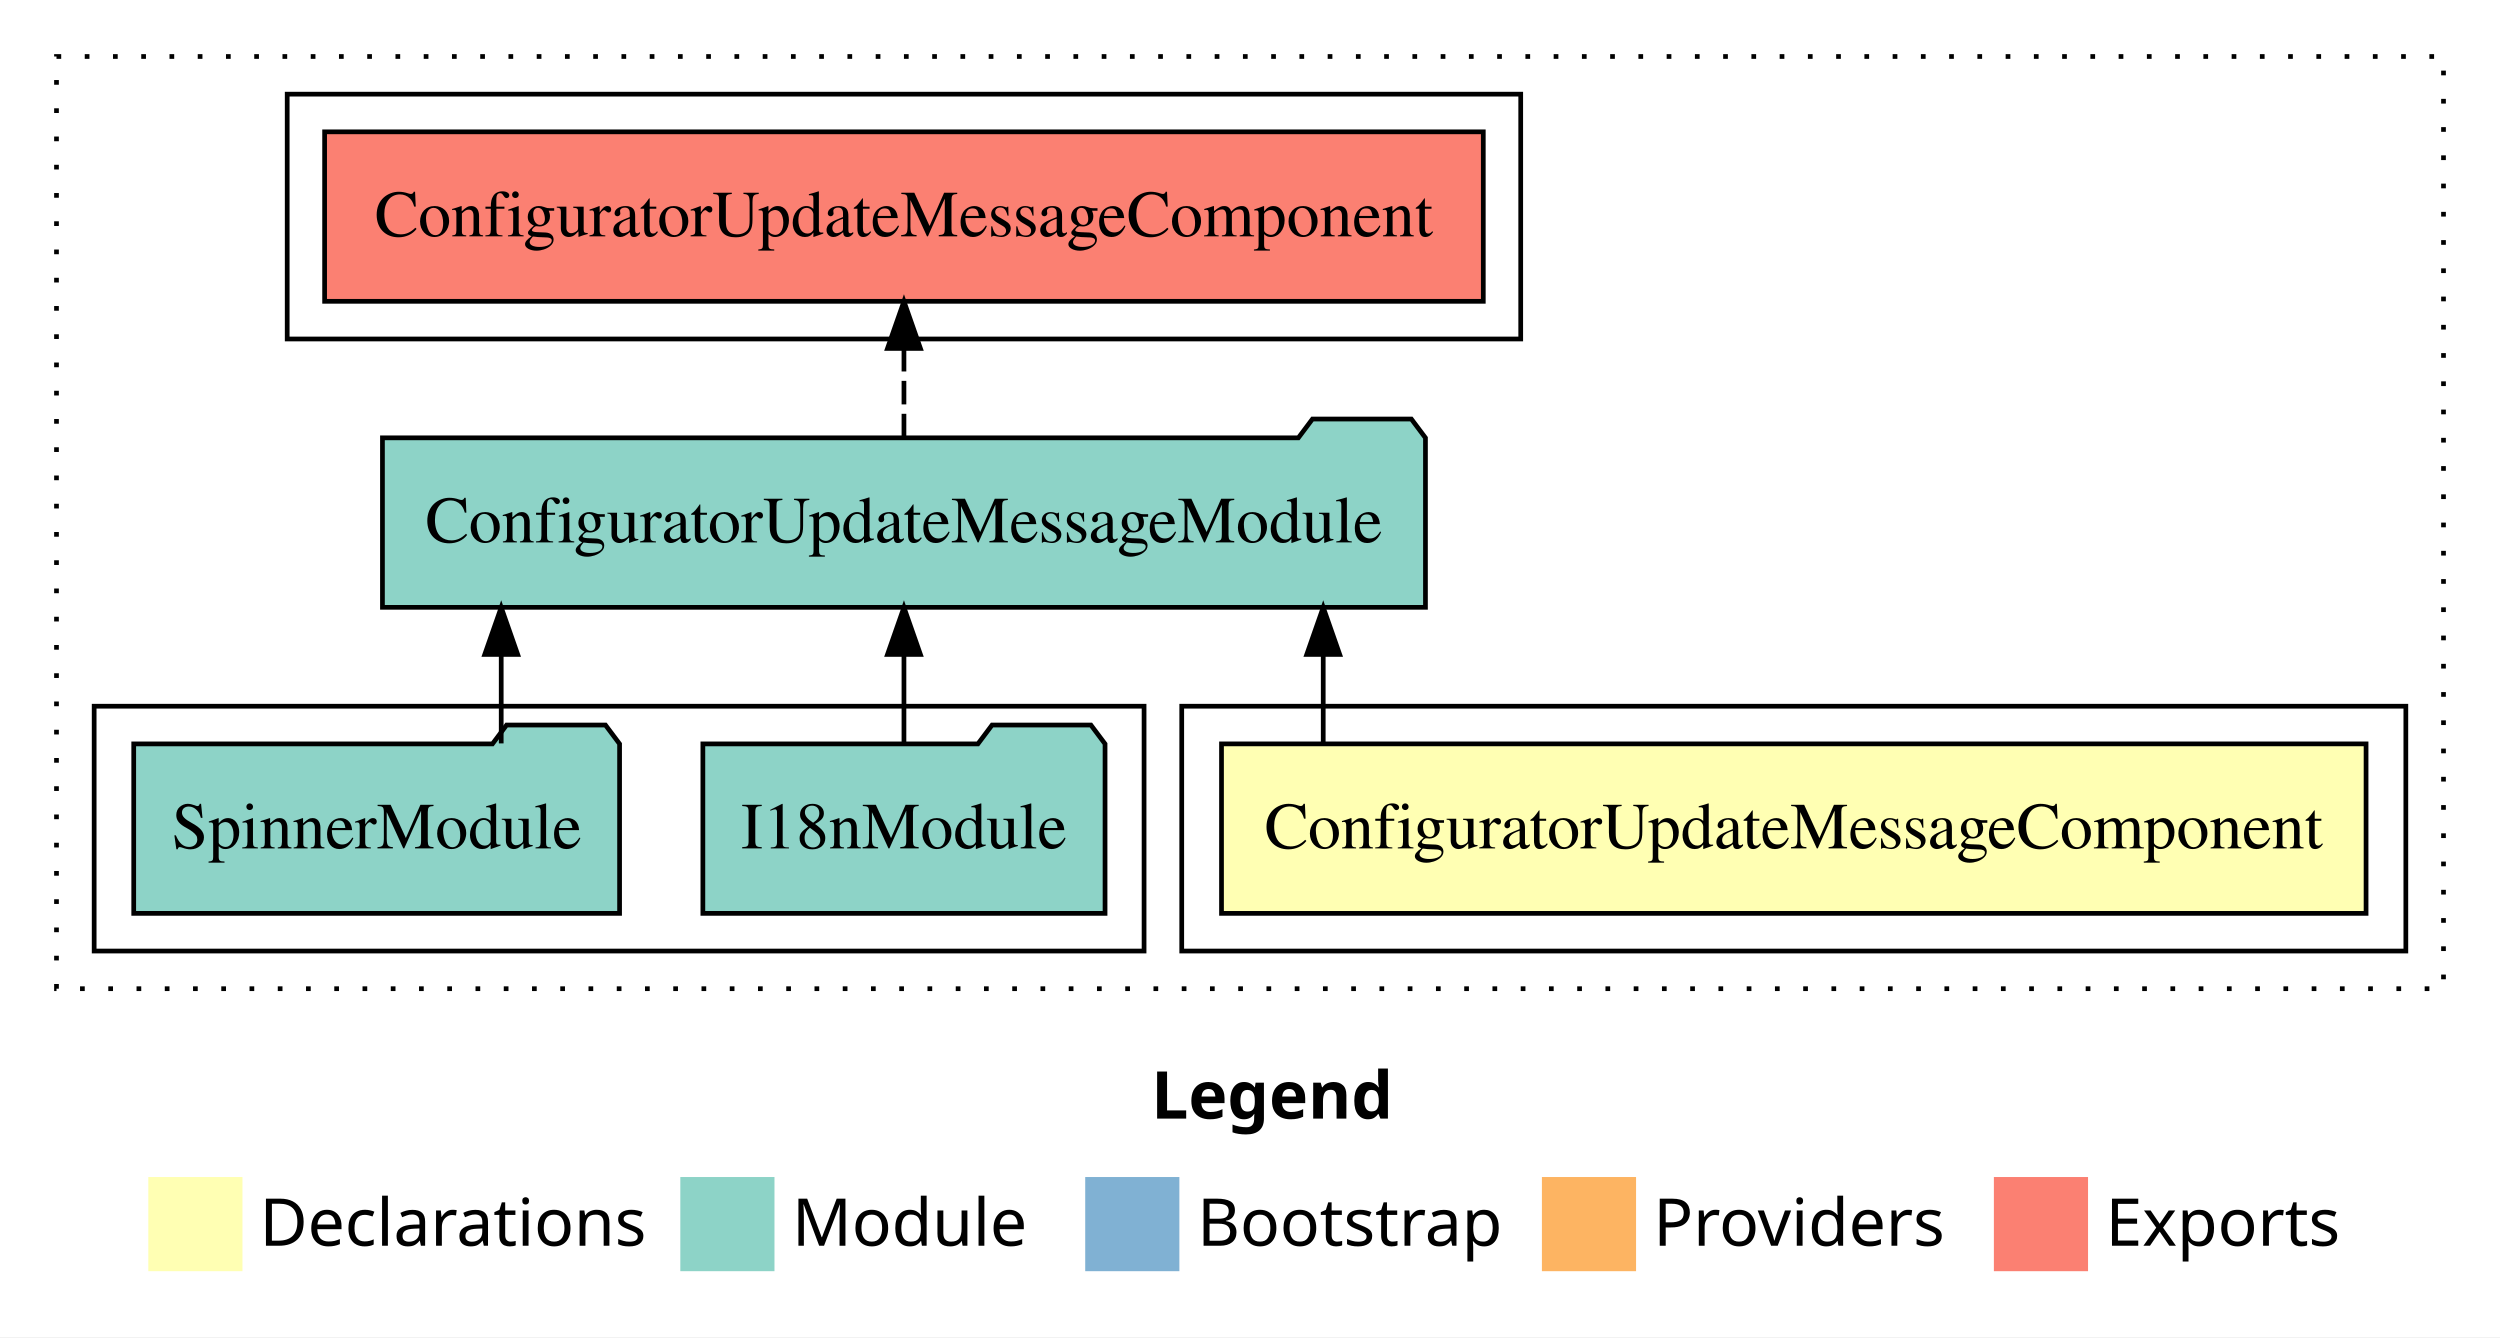
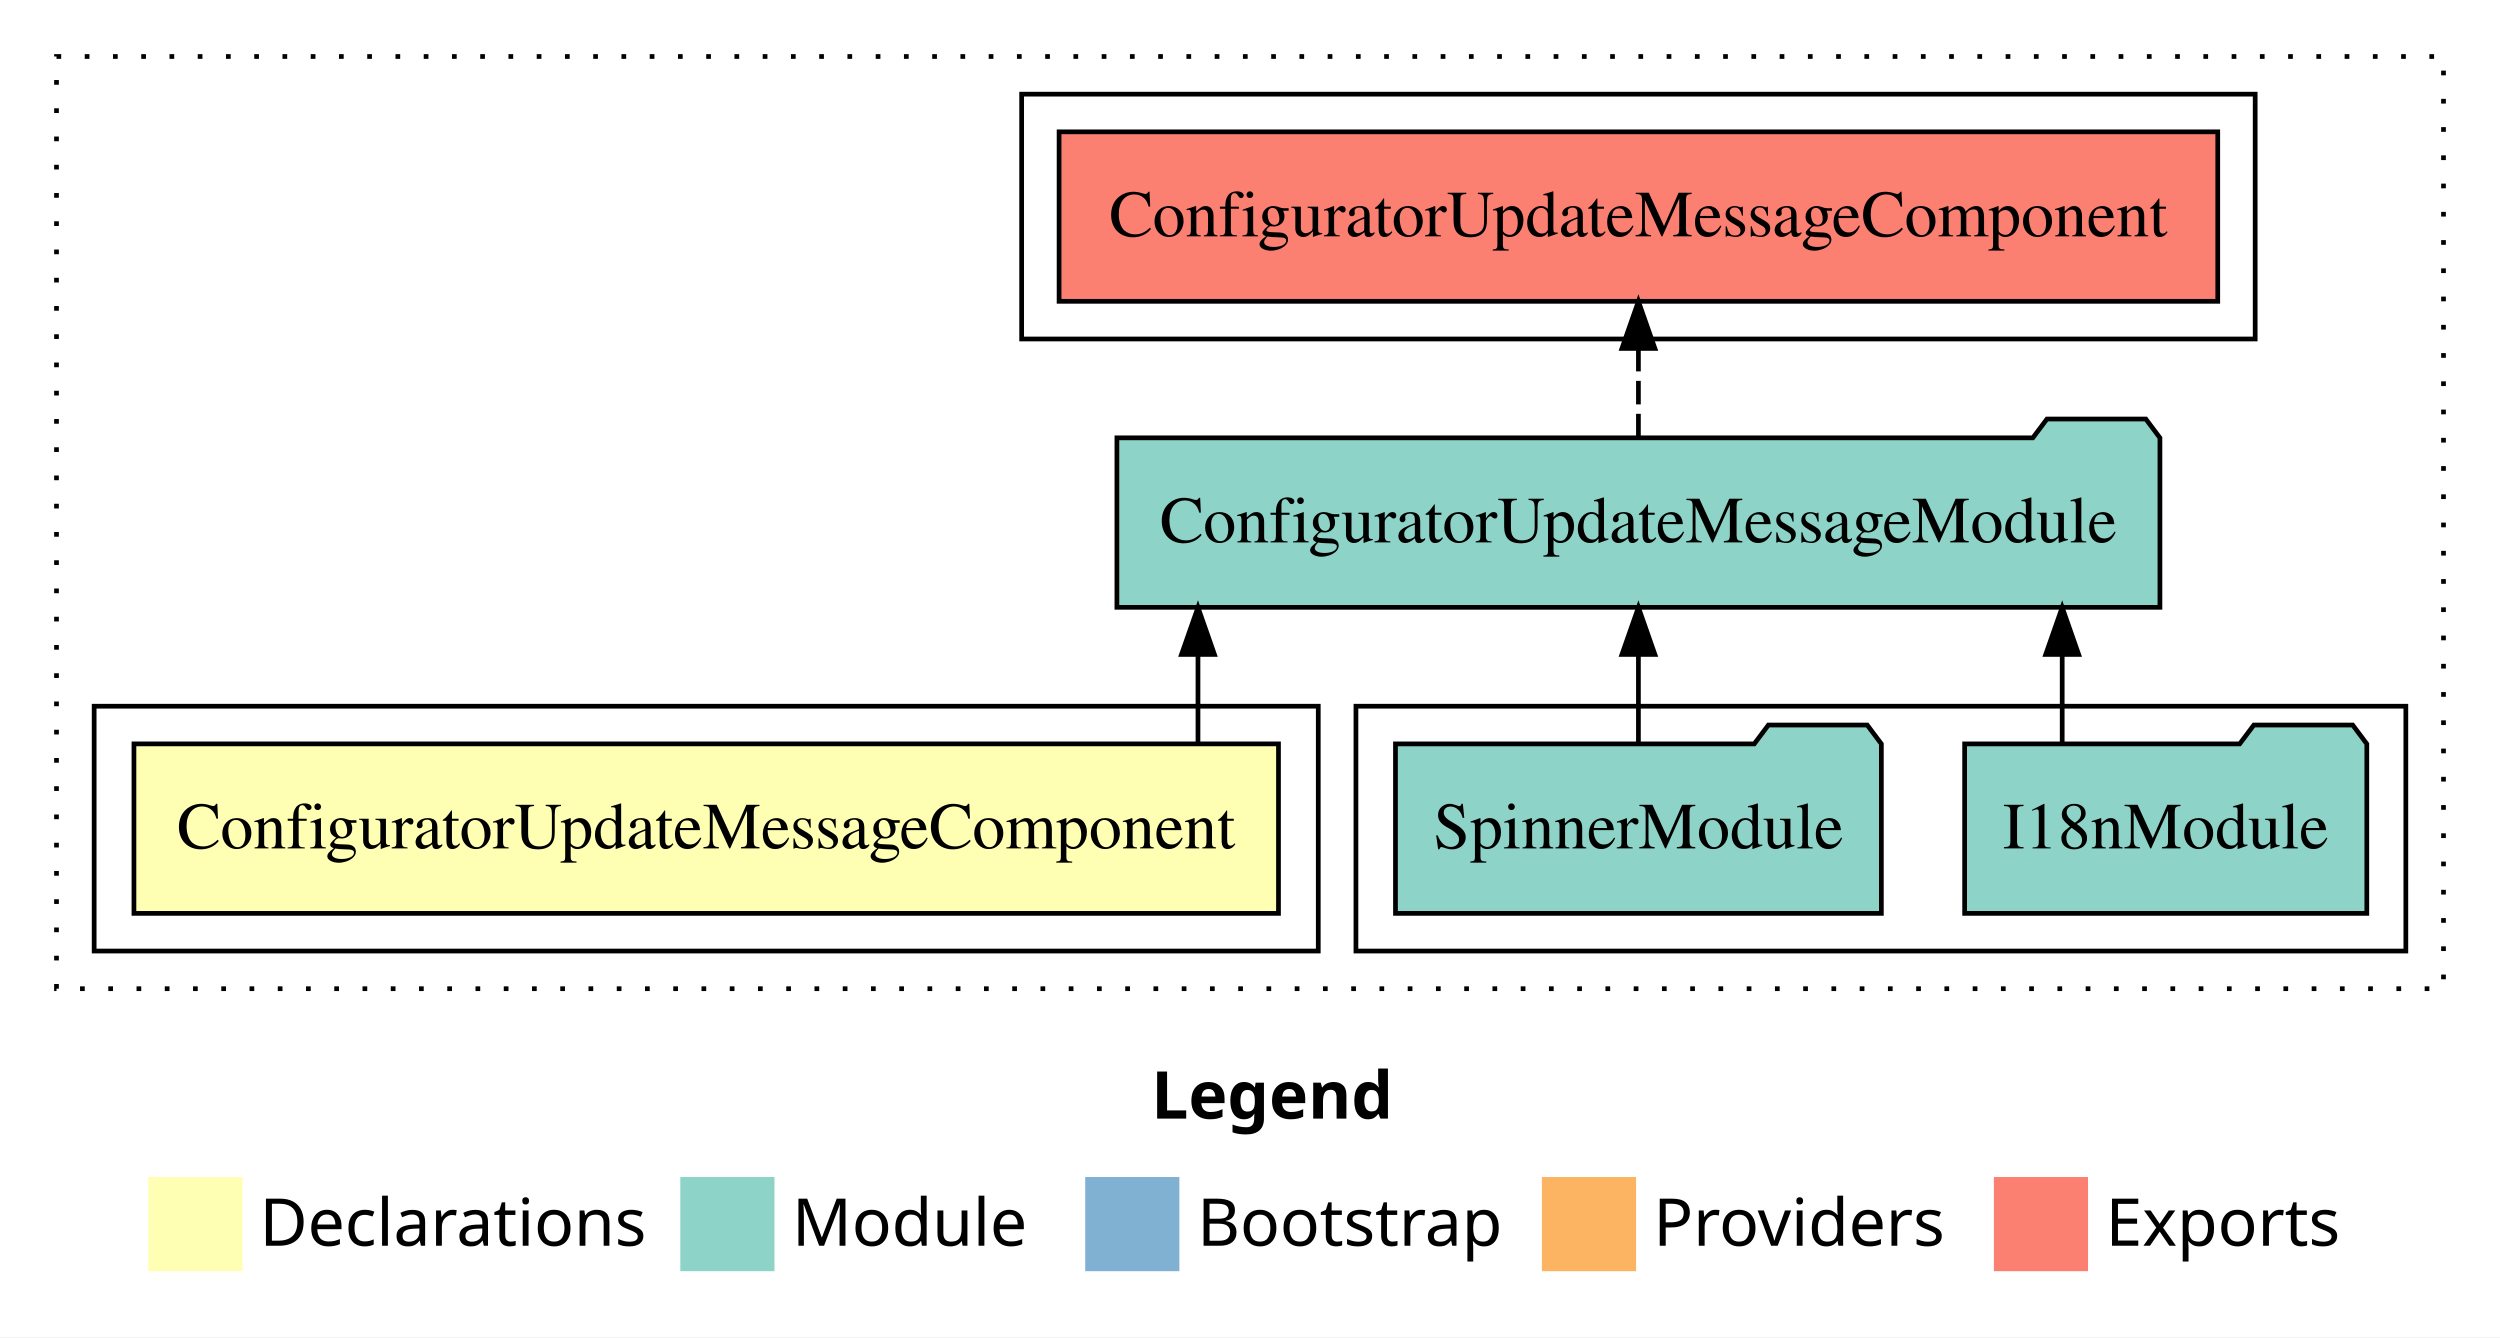
<svg xmlns="http://www.w3.org/2000/svg" width="531pt" height="284pt" viewBox="0.00 0.00 531.00 284.00">
  <g id="graph0" class="graph" transform="scale(1 1) rotate(0) translate(4 280)">
-     <polygon fill="#ffffff" stroke="transparent" points="-4,4 -4,-280 527,-280 527,4 -4,4" />
-     <text text-anchor="start" x="240.509" y="-42.4" font-family="sans-serif" font-weight="bold" font-size="14.00" fill="#000000">Legend</text>
+     <polygon fill="white" stroke="transparent" points="-4,4 -4,-280 527,-280 527,4 -4,4" />
+     <text text-anchor="start" x="240.51" y="-42.4" font-family="sans-serif" font-weight="bold" font-size="14.00">Legend</text>
    <polygon fill="#ffffb3" stroke="transparent" points="27.5,-10 27.5,-30 47.5,-30 47.5,-10 27.5,-10" />
-     <text text-anchor="start" x="51.129" y="-15.4" font-family="sans-serif" font-size="14.00" fill="#000000">  Declarations</text>
+     <text text-anchor="start" x="51.13" y="-15.4" font-family="sans-serif" font-size="14.00">  Declarations</text>
    <polygon fill="#8dd3c7" stroke="transparent" points="140.5,-10 140.5,-30 160.5,-30 160.5,-10 140.5,-10" />
-     <text text-anchor="start" x="164.225" y="-15.4" font-family="sans-serif" font-size="14.00" fill="#000000">  Module</text>
+     <text text-anchor="start" x="164.23" y="-15.4" font-family="sans-serif" font-size="14.00">  Module</text>
    <polygon fill="#80b1d3" stroke="transparent" points="226.5,-10 226.5,-30 246.5,-30 246.5,-10 226.5,-10" />
-     <text text-anchor="start" x="250.281" y="-15.4" font-family="sans-serif" font-size="14.00" fill="#000000">  Bootstrap</text>
+     <text text-anchor="start" x="250.28" y="-15.4" font-family="sans-serif" font-size="14.00">  Bootstrap</text>
    <polygon fill="#fdb462" stroke="transparent" points="323.5,-10 323.5,-30 343.5,-30 343.5,-10 323.5,-10" />
-     <text text-anchor="start" x="347.173" y="-15.4" font-family="sans-serif" font-size="14.00" fill="#000000">  Providers</text>
+     <text text-anchor="start" x="347.17" y="-15.4" font-family="sans-serif" font-size="14.00">  Providers</text>
    <polygon fill="#fb8072" stroke="transparent" points="419.5,-10 419.5,-30 439.5,-30 439.5,-10 419.5,-10" />
-     <text text-anchor="start" x="443.226" y="-15.4" font-family="sans-serif" font-size="14.00" fill="#000000">  Exports</text>
+     <text text-anchor="start" x="443.23" y="-15.4" font-family="sans-serif" font-size="14.00">  Exports</text>
    <g id="clust1" class="cluster">
-       <polygon fill="none" stroke="#000000" stroke-dasharray="1,5" points="8,-70 8,-268 515,-268 515,-70 8,-70" />
+       <polygon fill="none" stroke="black" stroke-dasharray="1,5" points="8,-70 8,-268 515,-268 515,-70 8,-70" />
+     </g>
+     <g id="clust4" class="cluster">
+       <polygon fill="none" stroke="black" points="284,-78 284,-130 507,-130 507,-78 284,-78" />
+     </g>
+     <g id="clust5" class="cluster">
+       <polygon fill="none" stroke="black" points="213,-208 213,-260 475,-260 475,-208 213,-208" />
    </g>
    <g id="clust2" class="cluster">
-       <polygon fill="none" stroke="#000000" points="247,-78 247,-130 507,-130 507,-78 247,-78" />
-     </g>
-     <g id="clust4" class="cluster">
-       <polygon fill="none" stroke="#000000" points="16,-78 16,-130 239,-130 239,-78 16,-78" />
-     </g>
-     <g id="clust5" class="cluster">
-       <polygon fill="none" stroke="#000000" points="57,-208 57,-260 319,-260 319,-208 57,-208" />
+       <polygon fill="none" stroke="black" points="16,-78 16,-130 276,-130 276,-78 16,-78" />
    </g>
    <g id="node1" class="node">
-       <polygon fill="#ffffb3" stroke="#000000" points="498.551,-122 255.449,-122 255.449,-86 498.551,-86 498.551,-122" />
-       <text text-anchor="middle" x="377" y="-99.8" font-family="Times,serif" font-size="14.00" fill="#000000">ConfiguratorUpdateMessageComponent</text>
+       <polygon fill="#ffffb3" stroke="black" points="267.55,-122 24.45,-122 24.45,-86 267.55,-86 267.55,-122" />
+       <text text-anchor="middle" x="146" y="-99.8" font-family="Times,serif" font-size="14.00">ConfiguratorUpdateMessageComponent</text>
    </g>
    <g id="node2" class="node">
-       <polygon fill="#8dd3c7" stroke="#000000" points="298.768,-187 295.768,-191 274.768,-191 271.768,-187 77.232,-187 77.232,-151 298.768,-151 298.768,-187" />
-       <text text-anchor="middle" x="188" y="-164.8" font-family="Times,serif" font-size="14.00" fill="#000000">ConfiguratorUpdateMessageModule</text>
+       <polygon fill="#8dd3c7" stroke="black" points="454.77,-187 451.77,-191 430.77,-191 427.77,-187 233.23,-187 233.23,-151 454.77,-151 454.77,-187" />
+       <text text-anchor="middle" x="344" y="-164.8" font-family="Times,serif" font-size="14.00">ConfiguratorUpdateMessageModule</text>
    </g>
    <g id="edge1" class="edge">
-       <path fill="none" stroke="#000000" d="M277.054,-122.106C277.054,-122.106 277.054,-140.991 277.054,-140.991" />
-       <polygon fill="#000000" stroke="#000000" points="273.554,-140.991 277.054,-150.991 280.554,-140.991 273.554,-140.991" />
+       <path fill="none" stroke="black" d="M250.45,-122.11C250.45,-122.11 250.45,-140.99 250.45,-140.99" />
+       <polygon fill="black" stroke="black" points="246.95,-140.99 250.45,-150.99 253.95,-140.99 246.95,-140.99" />
    </g>
    <g id="node5" class="node">
-       <polygon fill="#fb8072" stroke="#000000" points="311.051,-252 64.949,-252 64.949,-216 311.051,-216 311.051,-252" />
-       <text text-anchor="middle" x="188" y="-229.8" font-family="Times,serif" font-size="14.00" fill="#000000">ConfiguratorUpdateMessageComponent </text>
+       <polygon fill="#fb8072" stroke="black" points="467.05,-252 220.95,-252 220.95,-216 467.05,-216 467.05,-252" />
+       <text text-anchor="middle" x="344" y="-229.8" font-family="Times,serif" font-size="14.00">ConfiguratorUpdateMessageComponent </text>
    </g>
    <g id="edge4" class="edge">
-       <path fill="none" stroke="#000000" stroke-dasharray="5,2" d="M188,-187.106C188,-187.106 188,-205.991 188,-205.991" />
-       <polygon fill="#000000" stroke="#000000" points="184.5,-205.991 188,-215.991 191.5,-205.991 184.5,-205.991" />
+       <path fill="none" stroke="black" stroke-dasharray="5,2" d="M344,-187.11C344,-187.11 344,-205.99 344,-205.99" />
+       <polygon fill="black" stroke="black" points="340.5,-205.99 344,-215.99 347.5,-205.99 340.5,-205.99" />
    </g>
    <g id="node3" class="node">
-       <polygon fill="#8dd3c7" stroke="#000000" points="230.711,-122 227.711,-126 206.711,-126 203.711,-122 145.289,-122 145.289,-86 230.711,-86 230.711,-122" />
-       <text text-anchor="middle" x="188" y="-99.8" font-family="Times,serif" font-size="14.00" fill="#000000">I18nModule</text>
+       <polygon fill="#8dd3c7" stroke="black" points="498.71,-122 495.71,-126 474.71,-126 471.71,-122 413.29,-122 413.29,-86 498.71,-86 498.71,-122" />
+       <text text-anchor="middle" x="456" y="-99.8" font-family="Times,serif" font-size="14.00">I18nModule</text>
    </g>
    <g id="edge2" class="edge">
-       <path fill="none" stroke="#000000" d="M188,-122.106C188,-122.106 188,-140.991 188,-140.991" />
-       <polygon fill="#000000" stroke="#000000" points="184.5,-140.991 188,-150.991 191.5,-140.991 184.5,-140.991" />
+       <path fill="none" stroke="black" d="M434.01,-122.11C434.01,-122.11 434.01,-140.99 434.01,-140.99" />
+       <polygon fill="black" stroke="black" points="430.51,-140.99 434.01,-150.99 437.51,-140.99 430.51,-140.99" />
    </g>
    <g id="node4" class="node">
-       <polygon fill="#8dd3c7" stroke="#000000" points="127.598,-122 124.598,-126 103.598,-126 100.598,-122 24.402,-122 24.402,-86 127.598,-86 127.598,-122" />
-       <text text-anchor="middle" x="76" y="-99.8" font-family="Times,serif" font-size="14.00" fill="#000000">SpinnerModule</text>
+       <polygon fill="#8dd3c7" stroke="black" points="395.6,-122 392.6,-126 371.6,-126 368.6,-122 292.4,-122 292.4,-86 395.6,-86 395.6,-122" />
+       <text text-anchor="middle" x="344" y="-99.8" font-family="Times,serif" font-size="14.00">SpinnerModule</text>
    </g>
    <g id="edge3" class="edge">
-       <path fill="none" stroke="#000000" d="M102.458,-122.106C102.458,-122.106 102.458,-140.991 102.458,-140.991" />
-       <polygon fill="#000000" stroke="#000000" points="98.958,-140.991 102.458,-150.991 105.958,-140.991 98.958,-140.991" />
+       <path fill="none" stroke="black" d="M344,-122.11C344,-122.11 344,-140.99 344,-140.99" />
+       <polygon fill="black" stroke="black" points="340.5,-140.99 344,-150.99 347.5,-140.99 340.5,-140.99" />
    </g>
  </g>
</svg>
